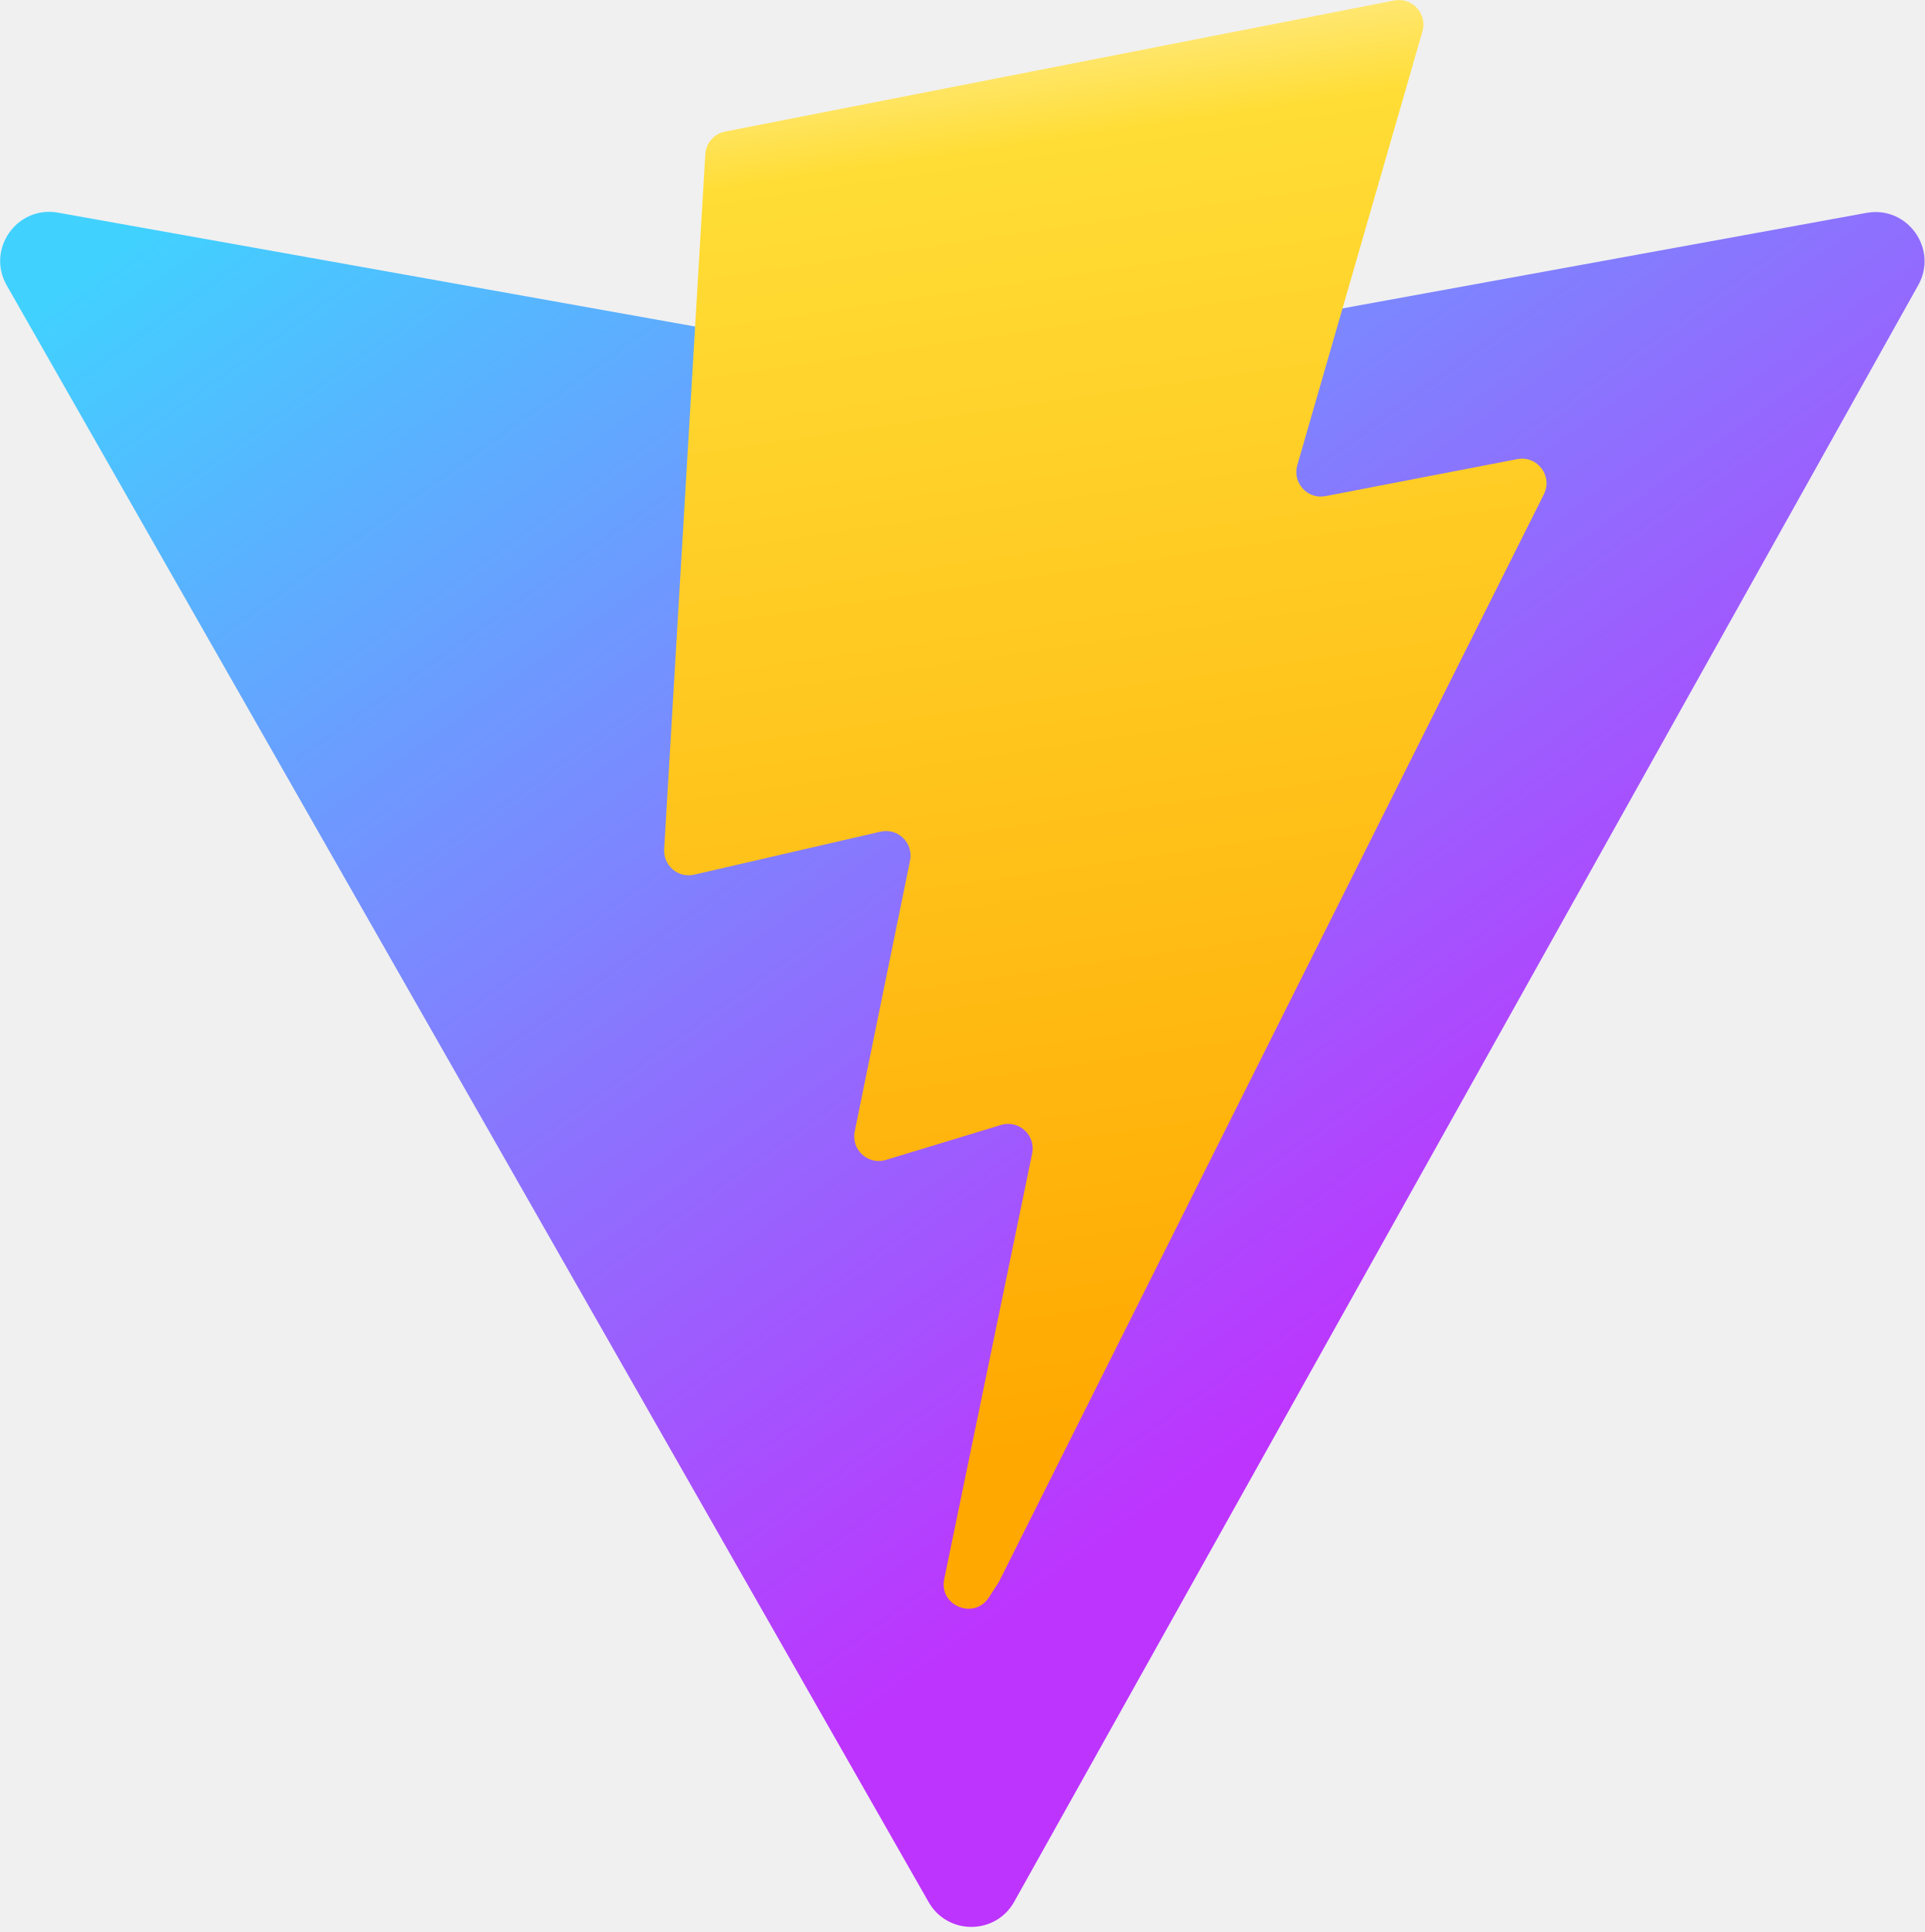
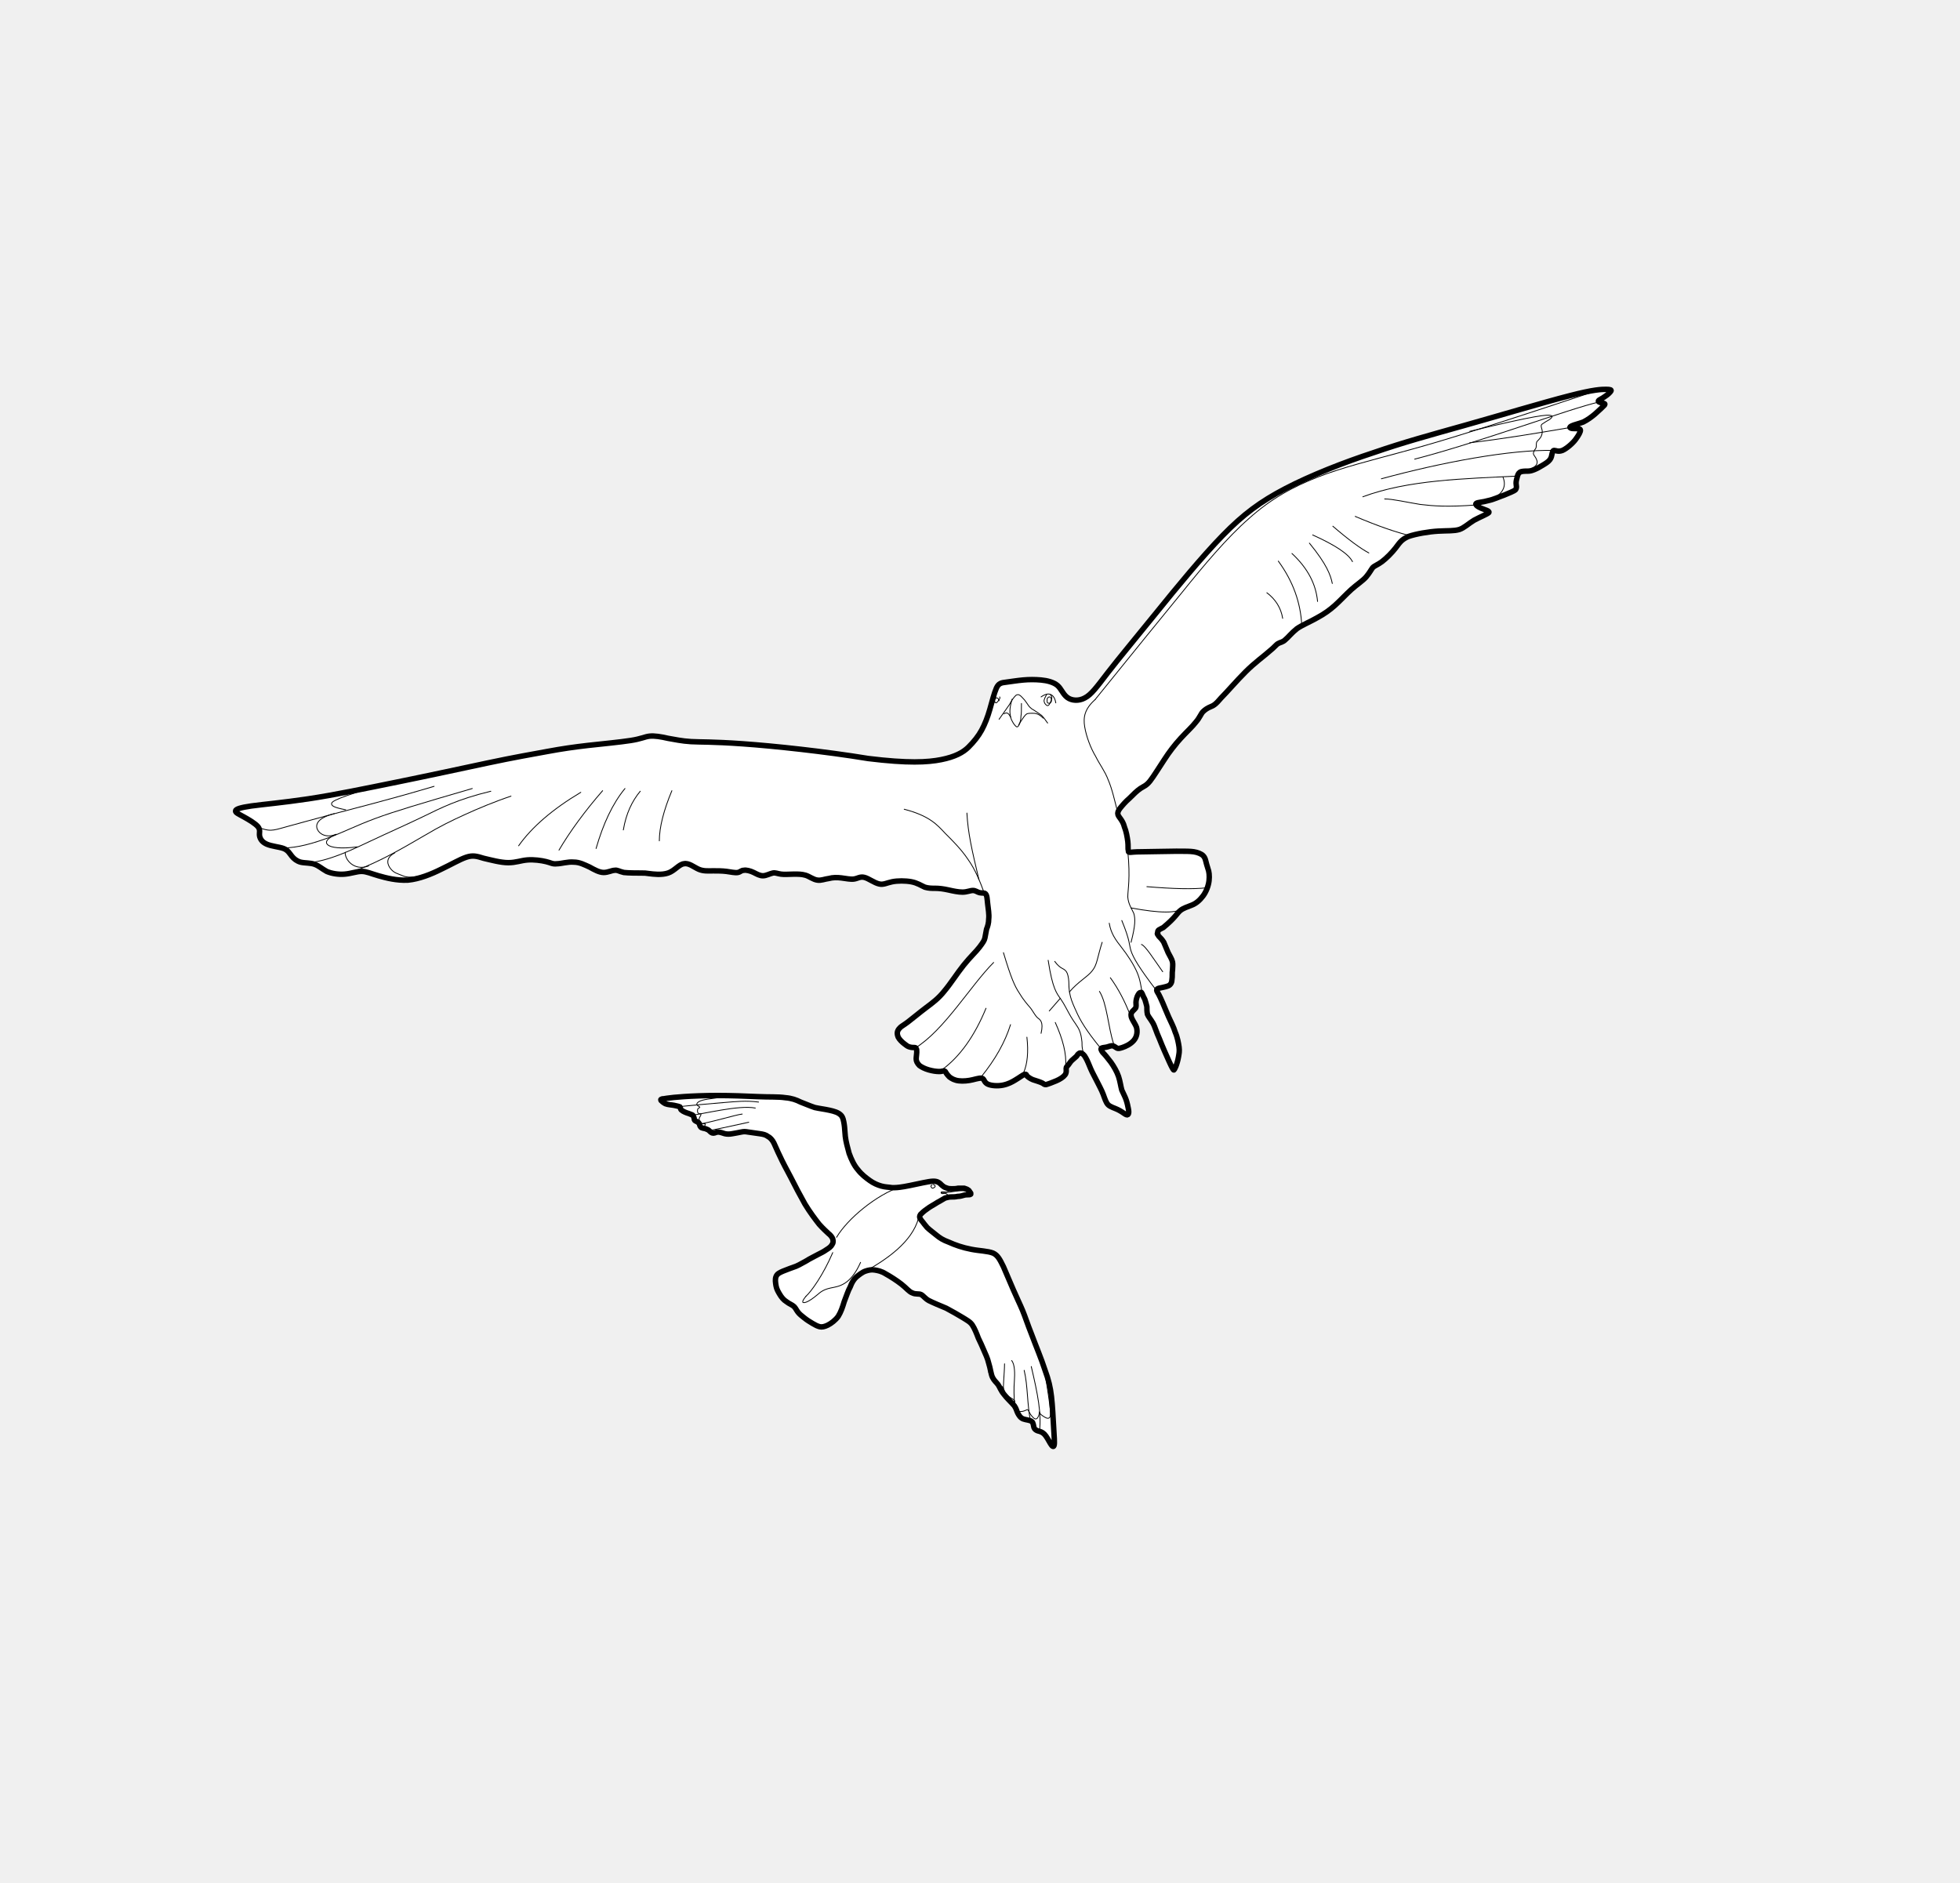
- <svg xmlns="http://www.w3.org/2000/svg" aria-hidden="true" role="img" class="iconify iconify--logos" width="31.88" height="32" preserveAspectRatio="xMidYMid meet" viewBox="0 0 256 257">
-   <defs>
-     <linearGradient id="IconifyId1813088fe1fbc01fb466" x1="-.828%" x2="57.636%" y1="7.652%" y2="78.411%">
-       <stop offset="0%" stop-color="#41D1FF" />
-       <stop offset="100%" stop-color="#BD34FE" />
-     </linearGradient>
-     <linearGradient id="IconifyId1813088fe1fbc01fb467" x1="43.376%" x2="50.316%" y1="2.242%" y2="89.03%">
-       <stop offset="0%" stop-color="#FFEA83" />
-       <stop offset="8.333%" stop-color="#FFDD35" />
-       <stop offset="100%" stop-color="#FFA800" />
-     </linearGradient>
-   </defs>
-   <path fill="url(#IconifyId1813088fe1fbc01fb466)" d="M255.153 37.938L134.897 252.976c-2.483 4.44-8.862 4.466-11.382.048L.875 37.958c-2.746-4.814 1.371-10.646 6.827-9.67l120.385 21.517a6.537 6.537 0 0 0 2.322-.004l117.867-21.483c5.438-.991 9.574 4.796 6.877 9.62Z" />
-   <path fill="url(#IconifyId1813088fe1fbc01fb467)" d="M185.432.063L96.44 17.501a3.268 3.268 0 0 0-2.634 3.014l-5.474 92.456a3.268 3.268 0 0 0 3.997 3.378l24.777-5.718c2.318-.535 4.413 1.507 3.936 3.838l-7.361 36.047c-.495 2.426 1.782 4.5 4.151 3.78l15.304-4.649c2.372-.72 4.652 1.36 4.15 3.788l-11.698 56.621c-.732 3.542 3.979 5.473 5.943 2.437l1.313-2.028l72.516-144.72c1.215-2.423-.88-5.186-3.54-4.672l-25.505 4.922c-2.396.462-4.435-1.77-3.759-4.114l16.646-57.705c.677-2.35-1.37-4.583-3.769-4.113Z" />
+ <svg xmlns="http://www.w3.org/2000/svg" version="1.1" x="0px" y="0px" viewBox="0 0 359.4 345.3" style="enable-background:new 0 0 359.4 345.3;" xml:space="preserve">
+   <style type="text/css">
+ 	.st0{fill:#FFFFFF;stroke:#000000;stroke-linecap:round;stroke-linejoin:round;}
+ 	.st1{fill:none;stroke:#000000;stroke-width:0.15;stroke-linecap:round;stroke-linejoin:round;}
+ </style>
+   <g id="line">
+ </g>
+   <g id="water">
+ </g>
+   <g id="land">
+ </g>
+   <g id="plant">
+ </g>
+   <g id="animal">
+     <g id="XMLID_114_">
+       <path id="XMLID_79_" class="st0" d="M213.3,170.1c2.2-1.8,2.5-2.6,3.1-3.1c0.6-0.5,1.4-0.7,2.1-1c0.8-0.3,1.5-0.9,2.1-1.7    c0.6-0.8,1-1.9,1.1-2.8c0.1-0.9,0-1.7-0.2-2.2c-0.2-0.6-0.3-1-0.4-1.4c-0.1-0.4-0.2-0.7-0.5-1c-0.3-0.3-1-0.6-1.7-0.7    c-0.7-0.1-1.4-0.1-3.2-0.1c-1.8,0-4.6,0.1-6.2,0.1c-1.6,0-2,0.1-2.2,0.1c-0.3,0-0.4,0-0.4-0.3c-0.1-0.3,0-0.9-0.1-1.7    c-0.1-0.8-0.3-1.9-0.6-2.6c-0.2-0.8-0.5-1.2-0.7-1.5c-0.2-0.3-0.4-0.5-0.5-0.8c-0.1-0.3,0-0.7,0.4-1.2c0.4-0.5,1-1.2,1.7-1.8    c0.7-0.7,1.4-1.4,2-1.8c0.6-0.4,1.1-0.5,1.8-1.4c0.7-0.9,1.6-2.4,2.6-3.9c0.9-1.4,1.9-2.7,3-3.9c1.1-1.2,2.2-2.2,2.8-3    c0.7-0.8,0.9-1.5,1.3-1.9c0.4-0.4,0.9-0.7,1.4-0.9c0.5-0.2,0.9-0.4,1.9-1.6c1.1-1.1,2.8-3.1,4.5-4.8c1.7-1.7,3.4-2.9,4.4-3.8    c1-0.8,1.2-1.2,1.6-1.4c0.3-0.2,0.8-0.2,1.3-0.7c0.5-0.4,1.1-1.2,2.1-2c1-0.7,2.5-1.3,3.7-2c1.3-0.7,2.3-1.4,3.3-2.3    c1-0.9,2-2,3-2.9c1-0.9,2.1-1.6,2.7-2.3c0.6-0.7,0.9-1.3,1.2-1.7c0.4-0.4,0.9-0.5,1.7-1.1c0.8-0.6,1.8-1.6,2.5-2.5    c0.7-0.9,1-1.5,2.3-2.1c1.4-0.5,3.8-0.9,5.5-1c1.8-0.1,2.9,0,3.9-0.3c0.9-0.3,1.7-1.1,2.7-1.7c1.1-0.6,2.4-1.1,2.7-1.4    c0.2-0.3-0.7-0.5-1.4-0.8c-0.7-0.3-1.2-0.7-0.9-0.9c0.3-0.2,1.2-0.2,2.2-0.5c1-0.2,2-0.7,2.9-1c0.9-0.4,1.8-0.7,2.1-1    c0.3-0.4,0.1-0.8,0.1-1.2c0-0.4,0.1-0.7,0.2-1.1c0.1-0.4,0.2-0.7,0.5-0.9c0.3-0.2,0.9-0.2,1.4-0.2c0.5,0,0.8-0.1,1.3-0.3    c0.5-0.2,1-0.5,1.5-0.8c0.5-0.3,1-0.6,1.3-1c0.3-0.4,0.3-0.7,0.4-1.1c0.1-0.3,0.1-0.6,0.4-0.6c0.3,0,0.7,0.3,1.5,0    c0.7-0.3,1.8-1.2,2.4-2c0.6-0.8,0.9-1.4,0.9-1.7c0-0.3-0.4-0.3-0.8-0.3c-0.4,0-0.8,0-1-0.1c-0.2-0.1-0.2-0.2,0.2-0.4    c0.4-0.2,1.3-0.4,2.1-0.7c0.8-0.4,1.5-0.9,2.2-1.5c0.7-0.6,1.4-1.3,1.7-1.6c0.2-0.3,0-0.3-0.4-0.4c-0.4-0.1-0.8-0.2-0.7-0.4    c0.1-0.2,0.7-0.4,1.2-0.8c0.5-0.3,1-0.8,1.1-1c0.1-0.2-0.1-0.3-0.9-0.3c-0.8,0-2.2,0-6.8,1.2c-4.7,1.2-12.7,3.6-19.1,5.4    c-6.4,1.8-11.2,3.1-16.7,5c-5.5,1.8-11.6,4.2-16.2,6.6c-4.6,2.4-7.7,4.7-11.5,8.6c-3.8,3.9-8.4,9.5-12.2,14.2    c-3.8,4.7-6.9,8.4-8.9,11c-2,2.6-3,4-4.2,4.6c-1.1,0.6-2.4,0.5-3.2-0.1c-0.8-0.6-1.1-1.6-1.8-2.2c-0.7-0.6-1.9-0.9-3-1    c-1.1-0.1-2.2-0.1-3.3,0c-1.1,0.1-2.3,0.3-3.1,0.4c-0.9,0.1-1.4,0.2-1.8,1.1c-0.4,0.9-0.8,2.5-1.2,3.9c-0.4,1.4-0.9,2.7-1.5,3.8    c-0.6,1.1-1.4,2.1-2.4,3.1s-2.5,1.8-5,2.3c-2.5,0.5-6.1,0.7-13.4-0.2c-7.9-1.3-17.3-2.3-23-2.7c-5.7-0.4-7.8-0.3-9.5-0.4    c-1.7-0.1-3-0.4-4.2-0.6c-1.3-0.3-2.5-0.5-3.4-0.4c-0.9,0.1-1.5,0.5-3.5,0.8c-1.9,0.3-5.1,0.6-7.8,0.9c-2.6,0.3-4.7,0.6-7.4,1.1    c-2.7,0.5-6.2,1.1-10.9,2.1c-4.7,1-10.7,2.3-16.6,3.5c-5.9,1.2-11.7,2.4-16.4,3.1c-4.7,0.7-8.2,1-10.4,1.3    c-2.1,0.3-2.9,0.6-2.9,0.9c-0.1,0.3,0.6,0.6,1.5,1.1c0.9,0.5,2.1,1.2,2.6,1.8c0.5,0.6,0.2,1.1,0.3,1.7c0.1,0.5,0.4,1.1,1.3,1.5    c0.9,0.4,2.3,0.5,3.1,0.8c0.8,0.3,1.1,0.9,1.5,1.4c0.4,0.5,0.9,0.9,1.6,1.1c0.8,0.2,1.8,0.1,2.6,0.4c0.8,0.3,1.3,0.8,2.2,1.3    c0.9,0.4,2.2,0.6,3.3,0.5c1.2-0.1,2.2-0.5,3.1-0.5c0.9,0,1.7,0.4,3.1,0.8c1.4,0.4,3.3,0.9,5.4,0.8c2.1-0.2,4.3-1.1,6.1-2    c1.9-0.9,3.4-1.8,4.6-2.2c1.2-0.4,1.9-0.2,3.2,0.2c1.3,0.3,3.1,0.8,4.5,0.8c1.4,0,2.3-0.4,3.5-0.5c1.2-0.1,2.6,0.1,3.4,0.3    c0.9,0.2,1.2,0.5,2,0.4c0.8,0,2-0.4,3.1-0.3c1.1,0,2,0.5,2.9,0.9c0.9,0.5,1.8,1,2.6,1c0.8,0,1.5-0.4,2-0.4    c0.5-0.1,0.8,0.2,1.7,0.4c0.9,0.1,2.4,0.1,3.1,0.1c0.8,0,0.8,0,1.5,0.1c0.8,0.1,2.3,0.3,3.5-0.1c1.2-0.4,2-1.6,2.9-1.7    c0.9-0.2,1.8,0.6,2.7,1c0.9,0.4,1.8,0.3,2.7,0.3c0.8,0,1.6,0,2.4,0.1c0.8,0.1,1.6,0.3,2.1,0.2c0.5-0.1,0.6-0.4,1.1-0.4    c0.4-0.1,1.2,0.1,1.8,0.4c0.6,0.3,1.1,0.6,1.7,0.6c0.6,0,1.3-0.4,1.8-0.5c0.5-0.1,0.8,0.1,1.5,0.2c0.6,0.1,1.6,0,2.4,0    c0.8,0,1.4,0,2.1,0.2c0.7,0.2,1.4,0.8,2.2,0.9c0.7,0.1,1.3-0.2,2.1-0.3c0.7-0.2,1.5-0.2,2.3-0.1c0.8,0.1,1.7,0.3,2.3,0.2    c0.7-0.1,1.1-0.5,1.9-0.3c0.8,0.2,1.8,1,2.7,1.2c0.8,0.2,1.4-0.2,2.4-0.4c1-0.2,2.4-0.2,3.5,0c1.1,0.2,1.8,0.7,2.5,1    c0.7,0.2,1.2,0.2,1.9,0.2c0.7,0,1.5,0.1,2.4,0.3c0.9,0.2,1.8,0.4,2.6,0.4c0.8,0,1.4-0.3,1.9-0.3c0.5,0,0.8,0.3,1.2,0.4    c0.4,0.1,0.9,0,1.1,0.2c0.3,0.3,0.3,0.9,0.4,1.8c0.1,0.9,0.3,2,0.2,2.8c0,0.8-0.2,1.4-0.4,1.9c-0.1,0.5-0.2,1.1-0.3,1.6    c-0.1,0.5-0.4,0.9-1,1.7c-0.6,0.8-1.7,1.8-2.9,3.3c-1.2,1.5-2.4,3.4-3.5,4.7c-1.1,1.4-2.2,2.2-3.4,3.1c-1.2,0.9-2.5,2-3.3,2.6    c-0.8,0.6-1.2,0.8-1.4,1c-0.2,0.2-0.4,0.4-0.5,0.7c-0.1,0.3-0.1,0.6,0.1,1.1c0.2,0.4,0.7,0.9,1.1,1.2c0.4,0.3,0.6,0.5,1,0.6    c0.3,0.1,0.7,0.1,0.9,0.1c0.2,0,0.3,0.1,0.3,0.2c0.1,0.1,0.1,0.3,0.1,0.7c0,0.3-0.1,0.8-0.1,1.2c0,0.4,0.2,0.8,0.6,1.2    c0.4,0.3,1,0.6,1.7,0.8c0.7,0.2,1.4,0.3,1.9,0.3c0.5,0,0.6-0.1,0.8-0.1c0.2,0,0.3,0,0.4,0.2c0.1,0.2,0.3,0.5,0.7,0.9    c0.4,0.3,0.9,0.6,1.7,0.7c0.8,0.1,1.8,0,2.6-0.2c0.8-0.2,1.5-0.4,1.8-0.2c0.3,0.2,0.3,0.7,0.9,1c0.6,0.3,1.8,0.4,2.8,0.2    c1-0.2,1.7-0.6,2.2-0.9c0.5-0.3,0.8-0.5,1.1-0.7c0.3-0.2,0.6-0.4,0.8-0.4c0.2,0,0.2,0.1,0.3,0.3c0.2,0.2,0.6,0.5,1.1,0.7    c0.6,0.2,1.3,0.4,1.7,0.6c0.4,0.2,0.3,0.3,0.7,0.3c0.4-0.1,1.2-0.4,1.9-0.7c0.7-0.3,1.3-0.7,1.6-1.1c0.3-0.4,0.2-0.9,0.2-1.2    c0-0.3,0.2-0.3,0.3-0.5c0.2-0.2,0.4-0.6,0.7-0.9c0.3-0.3,0.6-0.5,0.9-0.8c0.2-0.3,0.4-0.6,0.7-0.6c0.3,0,0.7,0.3,1,0.9    c0.3,0.5,0.6,1.3,0.9,2c0.3,0.7,0.7,1.4,1.1,2.2c0.4,0.8,0.9,1.7,1.2,2.5c0.3,0.8,0.5,1.5,0.9,1.9c0.4,0.4,1.2,0.6,1.8,0.9    c0.6,0.3,1,0.6,1.3,0.8c0.3,0.2,0.5,0.2,0.6,0c0.1-0.2,0.1-0.5,0-1c-0.1-0.5-0.2-1-0.4-1.6c-0.2-0.6-0.5-1.1-0.8-1.8    c-0.2-0.7-0.3-1.6-0.6-2.5c-0.3-0.9-0.9-1.9-1.4-2.6c-0.6-0.8-1.1-1.4-1.5-1.8c-0.3-0.4-0.4-0.7-0.2-0.8c0.2-0.1,0.6-0.1,1-0.2    c0.4-0.1,0.8-0.3,1.1-0.2c0.3,0.1,0.5,0.3,0.7,0.4c0.2,0.1,0.4,0.1,1-0.1c0.6-0.2,1.5-0.6,2.1-1.3c0.6-0.7,0.7-1.6,0.5-2.4    c-0.3-0.8-1-1.6-1-2.2c-0.1-0.6,0.6-1,0.8-1.3c0.2-0.3,0.1-0.6,0.1-1.1c0-0.4,0.2-1.1,0.4-1.4c0.2-0.4,0.4-0.4,0.6-0.4    c0.1,0.1,0.2,0.4,0.3,0.6c0.1,0.3,0.3,0.5,0.4,0.9c0.1,0.3,0.2,0.7,0.3,1.1c0,0.4,0,0.9,0.1,1.4c0.2,0.5,0.6,0.9,1,1.6    c0.4,0.7,0.6,1.6,1.2,2.9c0.5,1.3,1.3,3.1,1.8,4.2c0.5,1.1,0.7,1.4,0.8,1.5c0.1,0.1,0.2-0.2,0.4-0.6c0.2-0.5,0.4-1.2,0.5-1.8    c0.1-0.6,0.2-1,0.1-1.8c-0.1-0.7-0.3-1.8-0.7-2.7c-0.3-1-0.8-1.9-1.2-2.8c-0.4-0.9-0.8-1.9-1.1-2.6c-0.3-0.7-0.5-1.1-0.7-1.5    c-0.2-0.4-0.4-0.6-0.4-0.8c0-0.2,0.1-0.3,0.5-0.4c0.4-0.1,1.1-0.2,1.6-0.4c0.5-0.2,0.7-0.7,0.7-1.2c0.1-0.5,0-1.2,0.1-1.7    c0-0.5,0.1-1,0-1.5c-0.1-0.5-0.5-1.1-0.8-1.7c-0.3-0.7-0.6-1.4-0.8-1.9c-0.3-0.5-0.6-0.8-0.9-1.1c-0.2-0.3-0.4-0.5-0.2-0.6    C212.2,170.5,212.6,170.5,213.3,170.1z" />
+       <path id="XMLID_78_" class="st0" d="M122.3,201.4c0.7-0.1,1.6-0.2,3.1-0.3c1.5-0.1,3.7-0.2,6.2-0.2c2.4,0,5.1,0.1,7.3,0.2    c2.2,0.1,3.8,0,5.1,0.2c1.2,0.1,2,0.4,2.8,0.8c0.8,0.3,1.7,0.7,2.6,1c0.9,0.2,1.8,0.3,2.7,0.5c0.9,0.2,1.6,0.4,2.1,0.9    c0.4,0.4,0.5,1.1,0.6,1.7c0.1,0.6,0.1,1.3,0.2,2.2c0.1,0.9,0.4,2,0.7,3.1c0.4,1.1,0.9,2.2,1.6,3c0.7,0.9,1.5,1.5,2.2,2    c0.7,0.5,1.4,0.8,2.1,1c0.7,0.2,1.4,0.2,2,0.3c0.6,0,1,0,2.2-0.2c1.2-0.2,3.3-0.7,4.5-0.9c1.2-0.2,1.6,0,1.9,0.2    c0.3,0.2,0.4,0.4,0.7,0.6c0.2,0.2,0.5,0.3,0.8,0.4c0.3,0.1,0.6,0.1,0.9,0.1c0.3,0,0.7,0,1.1-0.1c0.4,0,0.7,0,1.1,0    c0.3,0.1,0.6,0.2,0.7,0.3c0.2,0.1,0.2,0.2,0.3,0.3c0.1,0.1,0.1,0.2,0.2,0.3c0,0.1,0,0.2,0,0.2c-0.1,0.1-0.3,0.1-0.5,0.1    c-0.2,0-0.5,0-0.8,0.1c-0.3,0.1-0.7,0.2-1.1,0.2c-0.4,0.1-0.8,0.1-1.2,0.1c-0.4,0-0.7,0.1-1.1,0.2c-0.4,0.2-0.8,0.5-1.4,0.8    c-0.6,0.4-1.4,0.8-1.9,1.2c-0.6,0.4-1,0.8-1.2,1c-0.2,0.3-0.2,0.5-0.1,0.7c0.1,0.2,0.3,0.5,0.5,0.7c0.2,0.3,0.4,0.5,0.8,1    c0.4,0.4,1.1,0.9,1.7,1.4c0.6,0.5,1.2,0.9,2.3,1.3c1.1,0.5,2.5,1,4.1,1.3c1.5,0.3,3,0.3,4,0.7c0.9,0.4,1.3,1.3,1.9,2.5    c0.5,1.2,1.2,2.8,1.8,4.2c0.6,1.4,1.2,2.6,1.7,3.8c0.5,1.2,0.9,2.5,1.7,4.5c0.7,1.9,1.8,4.5,2.4,6.4c0.7,1.9,1,3.2,1.2,4.9    c0.2,1.7,0.3,3.9,0.4,5.6c0.1,1.7,0.2,2.9,0.1,3.3c-0.1,0.5-0.4,0.2-0.7-0.3c-0.3-0.5-0.7-1.3-1.1-1.7c-0.4-0.4-0.8-0.5-1.2-0.6    c-0.3-0.1-0.6-0.3-0.7-0.6c-0.1-0.3-0.1-0.9-0.4-1.1c-0.3-0.3-1.1-0.3-1.6-0.5c-0.5-0.2-0.8-0.7-1-1.1c-0.2-0.4-0.2-0.7-0.6-1.3    c-0.5-0.6-1.4-1.4-1.9-2.1c-0.6-0.7-0.8-1.4-1.1-1.8c-0.3-0.4-0.7-0.7-1-1.3c-0.3-0.6-0.4-1.7-0.7-2.6c-0.2-0.9-0.6-1.7-0.9-2.4    c-0.3-0.7-0.6-1.4-1-2.2c-0.3-0.8-0.7-1.8-1.1-2.4c-0.4-0.6-1-0.9-1.8-1.4c-0.8-0.5-1.9-1.1-3-1.7c-1.2-0.5-2.4-1-3.2-1.4    c-0.7-0.4-1-0.9-1.4-1.1c-0.4-0.2-1,0-1.6-0.3c-0.6-0.2-1.1-0.9-2-1.6c-0.9-0.7-2-1.4-2.9-1.9c-0.8-0.5-1.4-0.6-2-0.7    c-0.6-0.1-1.1,0-1.7,0.2c-0.6,0.2-1.2,0.7-1.7,1.1c-0.5,0.5-0.8,1-1.1,1.8c-0.4,0.7-0.7,1.7-1.1,2.7c-0.3,1-0.6,1.9-1.1,2.7    c-0.5,0.7-1.3,1.3-1.9,1.6c-0.6,0.3-1.1,0.4-1.5,0.3c-0.4-0.1-0.8-0.3-1.3-0.6c-0.5-0.3-1-0.6-1.5-1c-0.5-0.4-0.9-0.7-1.2-1.1    c-0.3-0.4-0.4-0.7-0.7-1c-0.3-0.3-0.9-0.5-1.4-0.9c-0.5-0.3-0.9-0.8-1.2-1.3c-0.3-0.5-0.6-1-0.7-1.6c-0.1-0.6-0.2-1.2,0-1.7    c0.2-0.5,0.6-0.7,1.3-1c0.7-0.3,1.6-0.6,2.4-0.9c0.7-0.3,1.3-0.7,1.9-1c0.6-0.4,1.3-0.7,2-1.1c0.6-0.3,1.2-0.6,1.6-0.9    c0.5-0.3,0.9-0.6,1.1-1c0.2-0.3,0.2-0.6,0.1-1c-0.1-0.3-0.4-0.7-0.8-1c-0.4-0.4-0.9-0.8-1.7-1.7c-0.7-0.9-1.7-2.2-2.6-3.7    c-0.9-1.6-1.8-3.3-2.6-4.9c-0.8-1.5-1.5-2.8-2-3.9c-0.5-1-0.8-1.8-1.1-2.4c-0.3-0.6-0.7-1-1.1-1.2c-0.4-0.3-0.8-0.4-1.5-0.5    c-0.7-0.1-1.5-0.2-2.1-0.3c-0.6-0.1-0.8-0.1-1.3,0c-0.4,0.1-1.1,0.2-1.6,0.3c-0.5,0.1-1,0.1-1.4,0c-0.4-0.1-0.8-0.3-1.2-0.3    c-0.4,0-0.6,0.2-0.9,0.2c-0.3,0-0.5-0.2-0.7-0.4c-0.2-0.2-0.4-0.3-0.7-0.4c-0.3-0.1-0.7-0.1-0.9-0.3c-0.2-0.2-0.2-0.5-0.3-0.7    c-0.1-0.2-0.4-0.3-0.6-0.4c-0.2-0.1-0.3-0.2-0.3-0.4c0-0.2-0.1-0.4-0.2-0.6c-0.1-0.2-0.4-0.2-0.8-0.4c-0.4-0.1-1.1-0.4-1.3-0.6    c-0.3-0.2-0.2-0.5-0.3-0.6c-0.2-0.1-0.6-0.2-1.1-0.3c-0.5-0.1-1.1-0.1-1.6-0.3c-0.4-0.2-0.7-0.5-0.8-0.6c-0.1-0.2,0-0.2,0.3-0.3    C121.2,201.6,121.6,201.5,122.3,201.4z" />
+       <path id="XMLID_77_" class="st1" d="M179.9,197.5c2.6-3.2,4.4-6.4,5.4-9.6" />
+       <path id="XMLID_76_" class="st1" d="M129.5,207.4c1.5-0.2,4.1-0.8,7.8-1.6" />
+       <path id="XMLID_75_" class="st1" d="M191.8,252.9c0.9,5.8,1,6.8,0.6,7.1c-0.3,0.3-1-0.2-1.4-0.5c-0.4-0.3-0.4-0.6-0.4-0.6    s0,0.2-0.1,0.6c-0.1,0.3-0.3,0.8-0.7,0.7c-0.3-0.1-0.8-0.7-1-1.1c-0.2-0.4-0.3-0.6-0.4-0.6c-0.1,0-0.4,0.2-0.8,0.3    c-0.4,0.1-1,0.1-1.2-0.2c-0.3-0.2-0.3-0.7-0.3-1.1c0-0.3,0-0.6-0.1-0.7c-0.1-0.1-0.2-0.2-0.4-0.3c-0.2-0.1-0.3-0.2-0.6-0.4    c-0.3-0.3-0.7-0.6-0.8-1c-0.2-0.4-0.2-0.7-0.4-0.8c-0.2-0.1-0.6-0.1-1-0.3c-0.4-0.2-0.8-0.7-1.5-2.4" />
+       <path id="XMLID_74_" class="st1" d="M47.3,151.7c1.6,0.6,2.2,0.6,2.9,0.5c0.7-0.1,1.6-0.4,3.1-0.8c1.5-0.4,3.6-1,7.7-2.1    c4.1-1.1,10.2-2.6,18.6-5.1" />
+       <path id="XMLID_73_" class="st1" d="M51.9,155.5c2.7,0,5.7-0.9,8.4-1.9c2.7-1,5-2.2,8.5-3.5c3.5-1.3,8.2-2.7,17.8-5.5" />
+       <path id="XMLID_72_" class="st1" d="M56.6,158.2c3.6-0.3,7.6-2.2,11.2-3.9c3.6-1.7,6.8-3.1,9.9-4.6c3.1-1.5,6.1-3.1,12.3-4.6" />
+       <path id="XMLID_71_" class="st1" d="M64.8,159.8c5-1.8,9.6-4.6,12.9-6.5c3.2-1.9,5.1-2.8,7.5-3.9c2.4-1.1,5.5-2.4,8.5-3.4" />
+       <path id="XMLID_70_" class="st1" d="M106.5,145.3c-5.2,3.1-9,6.4-11.4,9.8" />
+       <path id="XMLID_69_" class="st1" d="M110.5,145c-3.3,3.8-6,7.5-8,10.9" />
+       <path id="XMLID_68_" class="st1" d="M117.4,145.1c-1.5,1.8-2.6,4.1-3.1,7.1" />
+       <path id="XMLID_67_" class="st1" d="M114.6,144.6c-2.3,2.8-4,6.5-5.3,11" />
+       <path id="XMLID_66_" class="st1" d="M123.2,145c-1.5,3.6-2.3,6.7-2.3,9.2" />
+       <path id="XMLID_65_" class="st1" d="M180.6,164.1c-0.9-2.5-1.8-4.7-3.1-6.5c-1.2-1.8-2.7-3.3-4.2-4.8c-1.5-1.6-2.9-3.2-7.5-4.4" />
+       <path id="XMLID_64_" class="st1" d="M179.5,161.3c-1.3-5.5-2-8.5-2.2-12.2" />
+       <path id="XMLID_63_" class="st1" d="M182.6,127.8c-0.3,0.4-0.3,0.7-0.2,0.9c0.1,0.2,0.3,0.3,0.5,0c0.2-0.2,0.6-0.7,0.4-0.9" />
+       <path id="XMLID_62_" class="st1" d="M182.4,128.8c-0.1-0.6,0.1-0.7,0.3-0.8c0.1,0,0.2,0,0.2,0c0.1,0,0.1,0.1,0.3,0.5" />
+       <path id="XMLID_61_" class="st1" d="M183.2,131.9c1.3-1.8,1.6-2.3,1.9-2.7c0.2-0.4,0.4-0.7,0.6-1c0.2-0.3,0.4-0.5,0.6-0.7    c0.2-0.1,0.4-0.2,0.7,0c0.3,0.2,0.6,0.6,0.9,0.9c0.3,0.4,0.5,0.7,0.7,1c0.2,0.3,0.4,0.4,0.6,0.6c0.2,0.1,0.5,0.3,0.8,0.5    c0.3,0.2,0.6,0.4,1,0.7c0.3,0.3,0.7,0.8,1.1,1.4" />
+       <path id="XMLID_60_" class="st1" d="M185.6,128.2c-0.6,1.9-0.4,2.7-0.3,3.2c0.1,0.6,0.3,0.8,0.5,1.2c0.2,0.3,0.5,0.7,0.7,0.7    c0.2,0,0.4-0.4,0.5-0.7c0.1-0.3,0.2-0.7,0.2-1.2c0.1-0.5,0.1-1.2,0.1-2.4" />
+       <path id="XMLID_59_" class="st1" d="M186.8,132.9c1-1.6,1.2-1.8,1.5-2c0.3-0.1,0.6-0.1,1-0.1c0.5,0,1.1,0,2,0.9" />
+       <path id="XMLID_58_" class="st1" d="M185.3,131.5c-0.4-0.8-0.7-0.9-1.2-0.6" />
+       <path id="XMLID_57_" class="st1" d="M190.9,127.8c1-0.7,1.6-0.6,2-0.3c0.4,0.3,0.6,0.8,0.7,1.4" />
+       <path id="XMLID_56_" class="st1" d="M191.9,127.4c-0.5,0.9-0.5,1.1-0.4,1.4c0.1,0.3,0.4,0.6,0.6,0.6c0.2,0,0.3-0.2,0.5-0.6    c0.2-0.4,0.5-1,0-1.4" />
+       <path id="XMLID_55_" class="st1" d="M192,128.5c0-0.2,0-0.4,0.1-0.5c0.1-0.1,0.2-0.2,0.3-0.2c0.1,0,0.2,0,0.3,0.2    c0.1,0.1,0.1,0.4,0.1,0.5c0,0.2-0.1,0.3-0.2,0.4c-0.1,0.1-0.3,0.1-0.5,0C192,128.8,192,128.6,192,128.5z" />
+       <path id="XMLID_54_" class="st1" d="M200.8,128.3c-1.9,1.7-2.2,3.2-1.9,5c0.3,1.8,1.1,3.9,2,5.4c0.8,1.6,1.7,2.7,2.3,4.3    c0.7,1.6,1.2,3.8,1.8,6.2" />
+       <path id="XMLID_53_" class="st1" d="M200.8,128.3c7.6-9.4,11.8-14.6,15.9-19.6c4.1-5.1,8.3-10.1,12.3-13.6c4-3.6,8-5.8,12.6-7.6    c4.6-1.8,9.9-3.1,15.4-4.6c5.5-1.5,11.3-3.1,36.5-11.5" />
+       <path id="XMLID_52_" class="st1" d="M293.3,73.7c-5.4,1.2-21.9,7.4-33.9,10.5" />
+       <path id="XMLID_51_" class="st1" d="M287.9,78.4c-6.4,1.1-12.5,2.1-18.4,2.8" />
+       <path id="XMLID_50_" class="st1" d="M285,82.6c-8-0.2-20.7,2.2-31.7,5.2" />
+       <path id="XMLID_49_" class="st1" d="M278.3,87.3c-9.9,0.5-20.1,0.7-28.4,3.8" />
+       <path id="XMLID_48_" class="st1" d="M270.7,92.6c-5.3,0.4-7.8,0.2-10.3-0.1c-2.5-0.4-5-1-6.5-1" />
+       <path id="XMLID_47_" class="st1" d="M258.8,98.3c-2.9-0.7-6.3-1.9-10.3-3.6" />
+       <path id="XMLID_46_" class="st1" d="M244.4,96.5c2.9,2.5,5.1,4.1,6.6,4.9" />
+       <path id="XMLID_45_" class="st1" d="M240.7,98.1c4.2,1.9,6.6,3.5,7.3,4.9" />
+       <path id="XMLID_44_" class="st1" d="M240.1,99.6c3.2,3.9,3.9,5.9,4.2,7.4" />
+       <path id="XMLID_43_" class="st1" d="M236.9,101.5c2.9,2.7,4.4,5.6,4.7,8.8" />
+       <path id="XMLID_42_" class="st1" d="M234.4,102.9c2.7,3.7,4.1,7.6,4.3,11.8" />
+       <path id="XMLID_41_" class="st1" d="M232.3,108.7c1.6,1.2,2.6,2.8,2.9,4.7" />
+       <path id="XMLID_40_" class="st1" d="M167.8,192.2c5.3-3.2,10.2-11.5,14.4-15.7" />
+       <path id="XMLID_39_" class="st1" d="M172.7,196.2c3.3-2.4,6-6.2,8.1-11.3" />
+       <path id="XMLID_38_" class="st1" d="M126.3,204.6c2.7-0.3,9.2-2,12.2-1.4" />
+       <path id="XMLID_37_" class="st1" d="M206.8,156.1c0.5,5,0,7,0,8.4c0.1,1.3,0.7,2.1,1.1,3c0.3,1,0.3,2.2-0.5,5.3" />
+       <path id="XMLID_36_" class="st1" d="M205.7,168.8c1.6,3.9,1.3,4.4,1.7,5.6c0.4,1.2,1.4,3,4.7,7.3" />
+       <path id="XMLID_35_" class="st1" d="M203.4,169.3c0.3,1.9,1.2,3.1,2.3,4.5c1.1,1.4,2.2,3.1,2.8,4.5c0.6,1.4,0.7,2.5,1.1,4.7" />
+       <path id="XMLID_34_" class="st1" d="M192.2,176.1c0.8,5.3,1.6,6.1,2.3,7.1c0.7,1,1.3,2.3,1.9,3.3c0.6,1,1.2,1.7,1.5,2.4    c0.3,0.7,0.4,1.3,0.5,2.2c0,0.9,0,1.9,1,3.4" />
+       <path id="XMLID_33_" class="st1" d="M193.4,176.3c0.5,0.7,1,1.1,1.4,1.3c0.4,0.2,0.7,0.4,0.9,0.9c0.2,0.5,0.3,1.3,0.3,2    c0,0.8,0.1,1.5,0.3,2.3c0.2,0.8,0.6,1.7,1.2,3c0.6,1.3,1.6,3.1,4.3,6.4" />
+       <path id="XMLID_32_" class="st1" d="M184,174.7c1.4,4.7,2.1,6.2,2.9,7.4c0.7,1.2,1.5,2.1,2.1,2.8c0.5,0.7,0.8,1.3,1.2,1.7    c0.5,0.4,1.2,0.7,0.7,2.9" />
+       <line id="XMLID_31_" class="st1" x1="192.4" y1="185.4" x2="194.4" y2="183.1" />
+       <path id="XMLID_30_" class="st1" d="M196.1,181.9c1.6-1.9,3.4-2.8,4.2-3.9c0.9-1.1,0.9-2.4,1.8-5.2" />
+       <path id="XMLID_29_" class="st1" d="M188.3,190.2c0.3,2.7,0.1,4.9-0.6,6.5" />
+       <path id="XMLID_28_" class="st1" d="M193.5,187.5c1.4,3.1,2.1,5.8,1.9,8.1" />
+       <path id="XMLID_27_" class="st1" d="M221.3,162.8c-2.5,0.3-6.2,0.2-11-0.2" />
+       <path id="XMLID_26_" class="st1" d="M217,166.5c-1.1,1-4.3,1-9.6,0" />
+       <path id="XMLID_25_" class="st1" d="M213.2,178.2c-1.7-2.4-3.2-4.8-3.9-5" />
+       <path id="XMLID_24_" class="st1" d="M207.2,186c-0.9-2.2-2-4.5-3.6-6.7" />
+       <path id="XMLID_23_" class="st1" d="M204.2,191.4c-1-3-1.2-7.4-2.6-9.6" />
+       <path id="XMLID_22_" class="st1" d="M71.7,143.4c-10.4,3-10.9,3.6-10.9,4c0,0.4,0.5,0.7,2.6,1.1" />
+       <path id="XMLID_21_" class="st1" d="M61.3,149.2c-3.1,0.8-3.5,2-3.1,2.9c0.4,0.9,1.7,1.6,3.4,0.9" />
+       <path id="XMLID_20_" class="st1" d="M61.7,153c-3.3,1.3-2.2,3.1,3.8,2.3" />
+       <path id="XMLID_19_" class="st1" d="M63.3,156.3c-0.1,1.3,1.6,3.5,4.3,2.5" />
+       <path id="XMLID_18_" class="st1" d="M72.4,156.4c-1.9,1-1.3,2.3-0.7,3c0.6,0.7,1.2,0.8,1.9,1.1c0.7,0.3,1.5,0.7,4.9-0.2" />
+       <path id="XMLID_17_" class="st1" d="M269.5,79.1c12.3-3,14.3-3.1,14.9-2.9c0.6,0.2-0.3,0.8-0.9,1.1c-0.6,0.4-0.9,0.5-0.9,0.8    c0,0.3,0.2,0.7,0.2,1c0,0.4-0.1,0.8-0.3,1.1c-0.2,0.3-0.5,0.6-0.7,0.8c-0.1,0.3-0.1,0.5-0.1,0.8c0,0.3-0.1,0.5-0.3,0.7    c-0.1,0.3-0.3,0.5-0.2,0.8c0.1,0.3,0.4,0.5,0.6,1.1c0.2,0.5,0.1,1.4-2.2,1.9" />
+       <path id="XMLID_16_" class="st1" d="M275.6,87.5c0.8,2-0.3,3.5-3.3,4.6" />
+       <path id="XMLID_15_" class="st1" d="M123.9,203c3-0.3,6.2-0.6,8.7-0.8c2.5-0.2,4.1-0.4,6.5-0.1" />
+       <path id="XMLID_14_" class="st1" d="M127.8,206.2c2-0.2,7.2-1.8,8.3-1.9" />
+       <path id="XMLID_13_" class="st1" d="M165.2,217.6c-4.5,1.5-9.8,5.9-11.8,9.3" />
+       <path id="XMLID_12_" class="st1" d="M152.7,229.7c-1.7,4-3.9,7.1-4.9,8" />
+       <path id="XMLID_11_" class="st1" d="M157.8,231.5c-1.9,4.3-4.1,4.4-5.5,4.7c-1.4,0.3-1.9,0.8-2.5,1.3c-0.6,0.5-1.4,1.1-2,1.3    c-0.6,0.2-1,0.1,0-1.1" />
+       <path id="XMLID_10_" class="st1" d="M158.2,233.4c4.6-2.5,9-5.7,10.2-9.9" />
+       <path id="XMLID_9_" class="st1" d="M171.1,217.2c0.5,0.2,0.4,0.4,0.3,0.5c-0.1,0.1-0.3,0.2-0.4,0.2c-0.1,0-0.2-0.1-0.3-0.3    c0-0.1,0-0.2,0.2-0.3" />
+       <path id="XMLID_8_" class="st1" d="M134.4,201c-4.8,0.5-5.5,0.7-6,0.9c-0.5,0.2-0.7,0.5-0.6,0.7c0.1,0.2,0.4,0.3,0.5,0.4    c0.1,0.1-0.2,0.2-0.3,0.3c-0.1,0.1-0.1,0.3-0.1,0.5c0,0.2,0.1,0.3,0.2,0.4c0.1,0.1,0.3,0,0.4,0.1c0.1,0.1,0,0.2-0.1,0.4    c-0.1,0.2-0.2,0.3-0.2,0.6c0,0.2,0.2,0.5,0.4,0.7c0.2,0.1,0.6,0.1,0.7,0.1c0.1,0,0,0.2-0.1,0.4c-0.1,0.2-0.1,0.4,0.4,1" />
+       <path id="XMLID_7_" class="st1" d="M190.6,262.6c0.4-3.4-0.3-6.9-1.5-12" />
+       <path id="XMLID_6_" class="st1" d="M189,260.8c-0.7-3.4-0.5-6.6-1.2-9.5" />
+       <path id="XMLID_5_" class="st1" d="M186.1,258.8c-0.2-3.1-0.2-4.1-0.1-5.5c0.1-1.4,0.1-3.1-0.5-3.8" />
+       <path id="XMLID_4_" class="st1" d="M184.1,256.2c-0.3-1.4,0.1-4.3,0.1-6.1" />
+       <path id="XMLID_3_" class="st1" d="M174.7,217.9c-0.8,0.6-1,0.7-1.3,0.7c-0.3,0-0.6-0.1-0.8,0c-0.1,0.1,0,0.3,0.2,0.3    c0.2,0,0.4-0.1,0.7,0c0.3,0.2,0.6,0.6,1.4,0.6" />
+       <path id="XMLID_2_" class="st1" d="M177.8,219c-0.7-1-1.9-0.6-2.9-0.5c-1,0.2-1.9,0.2-2.3,0.2" />
+     </g>
+   </g>
</svg>
